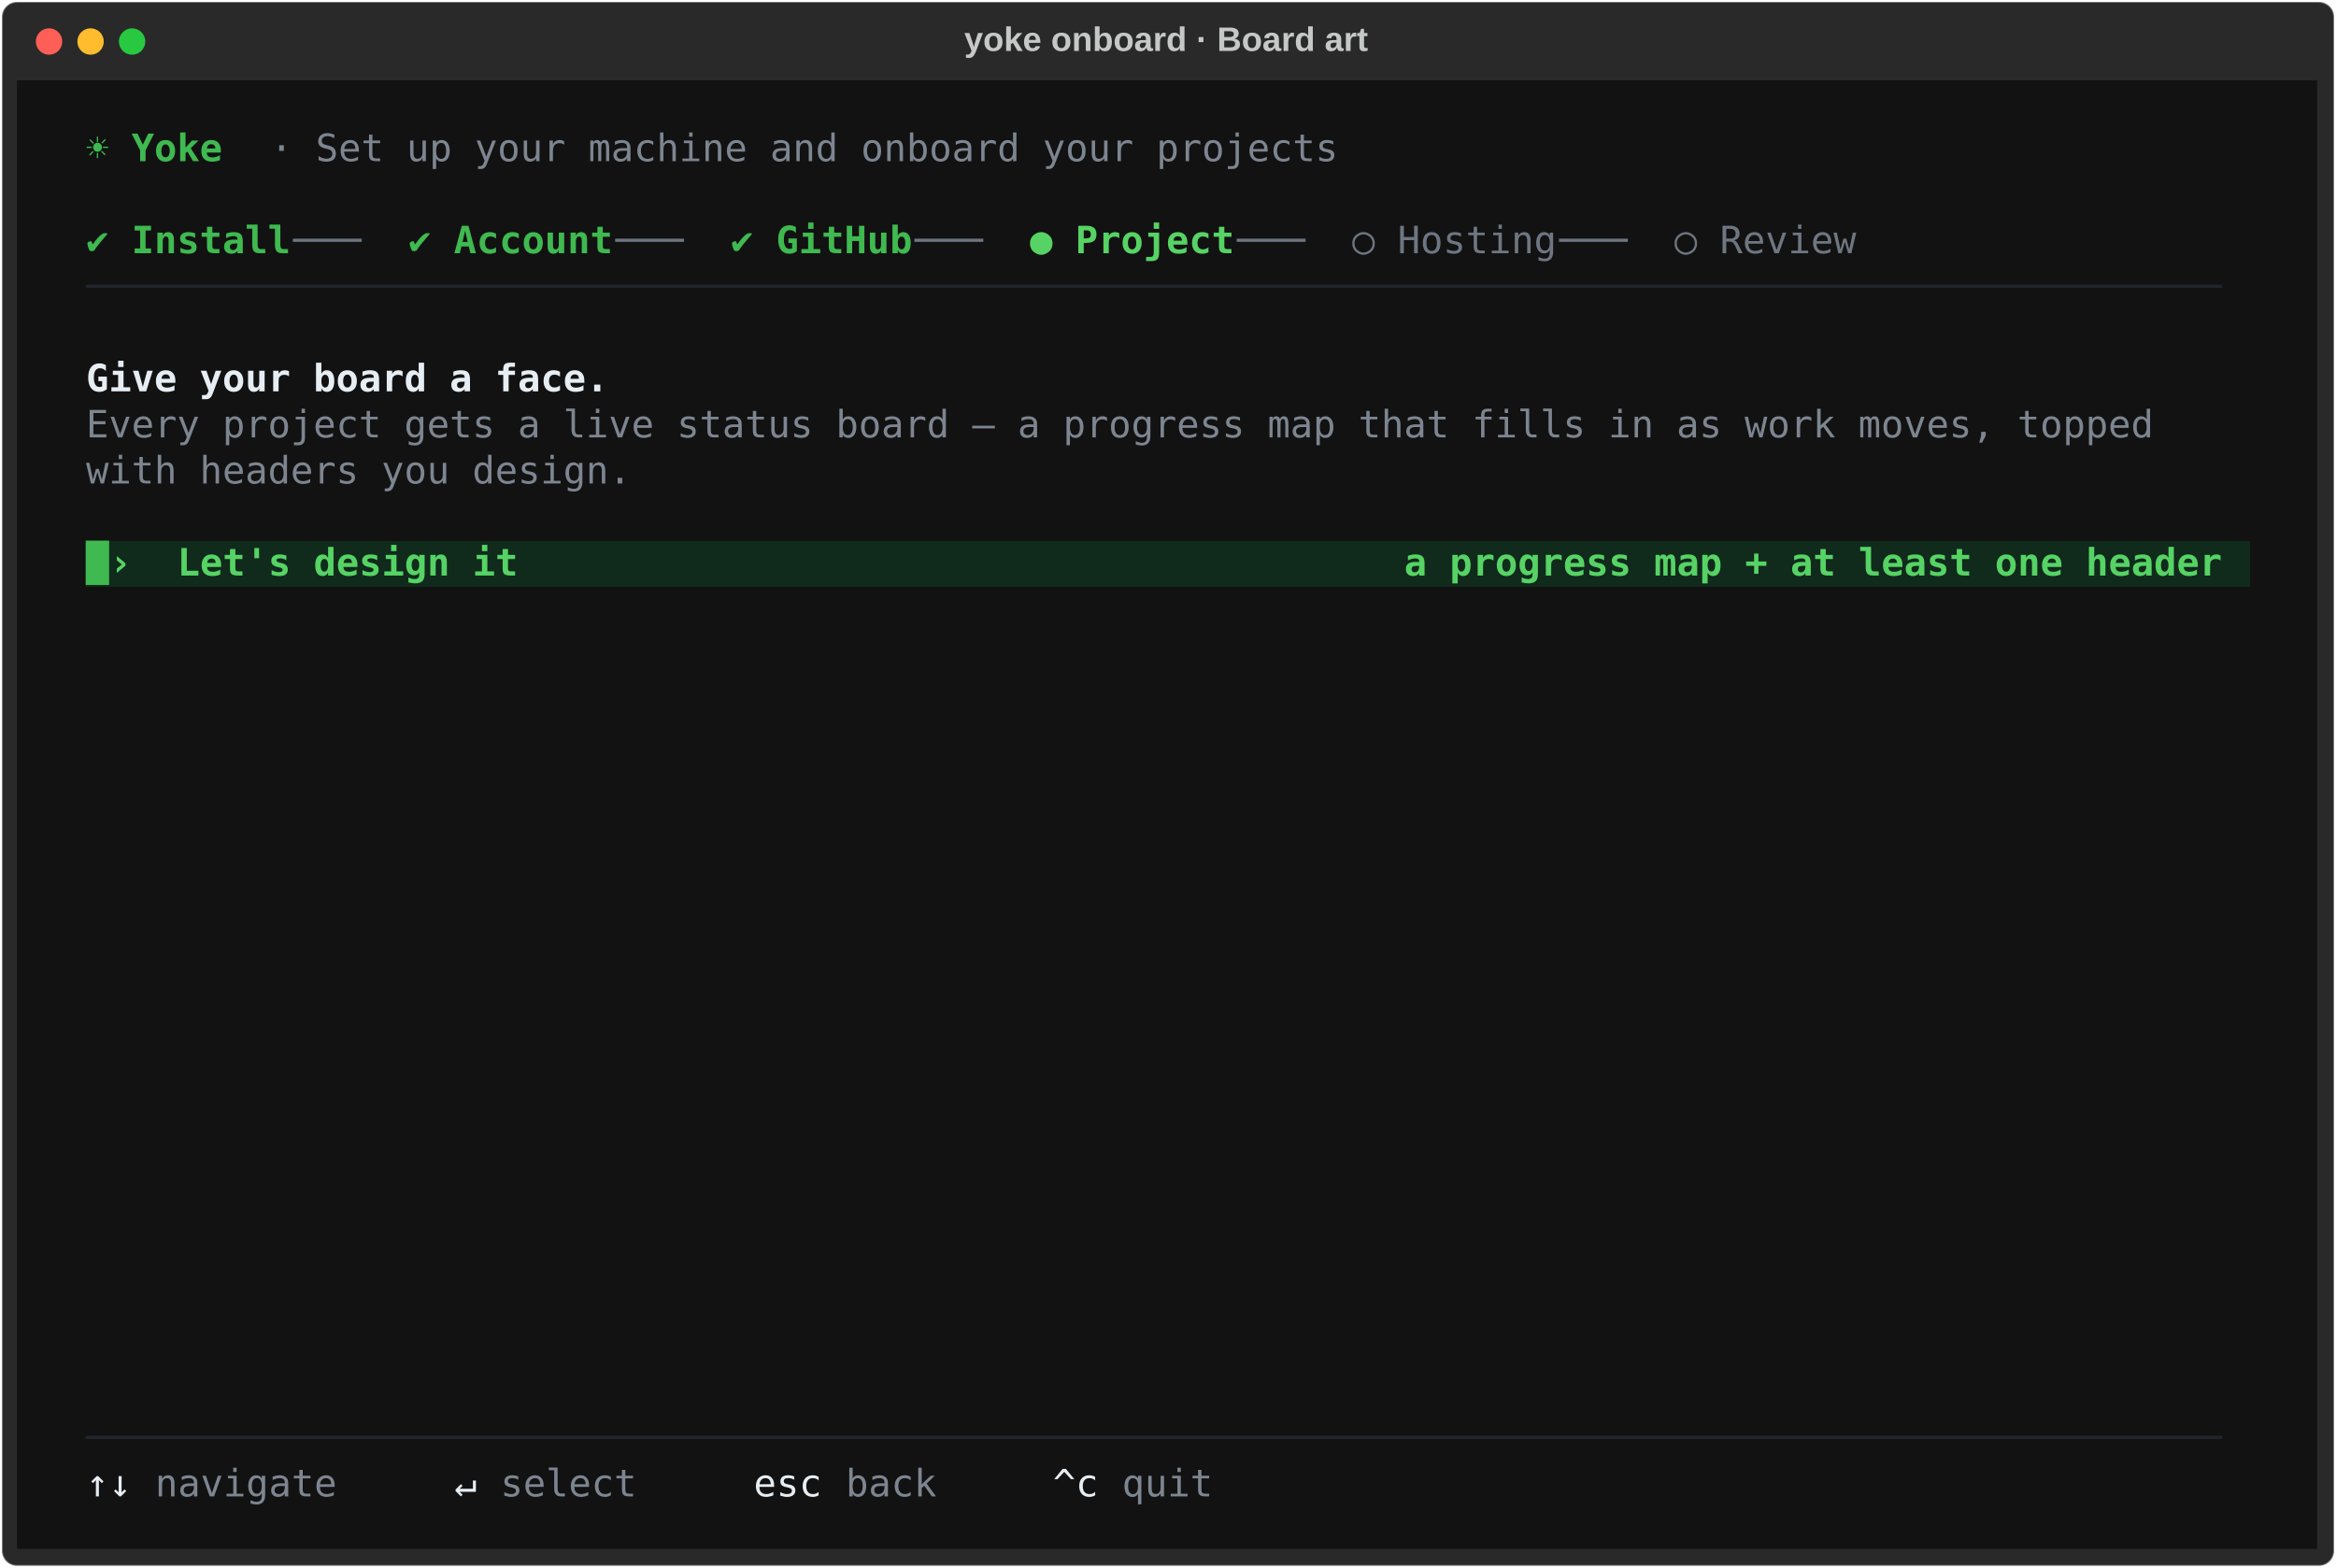
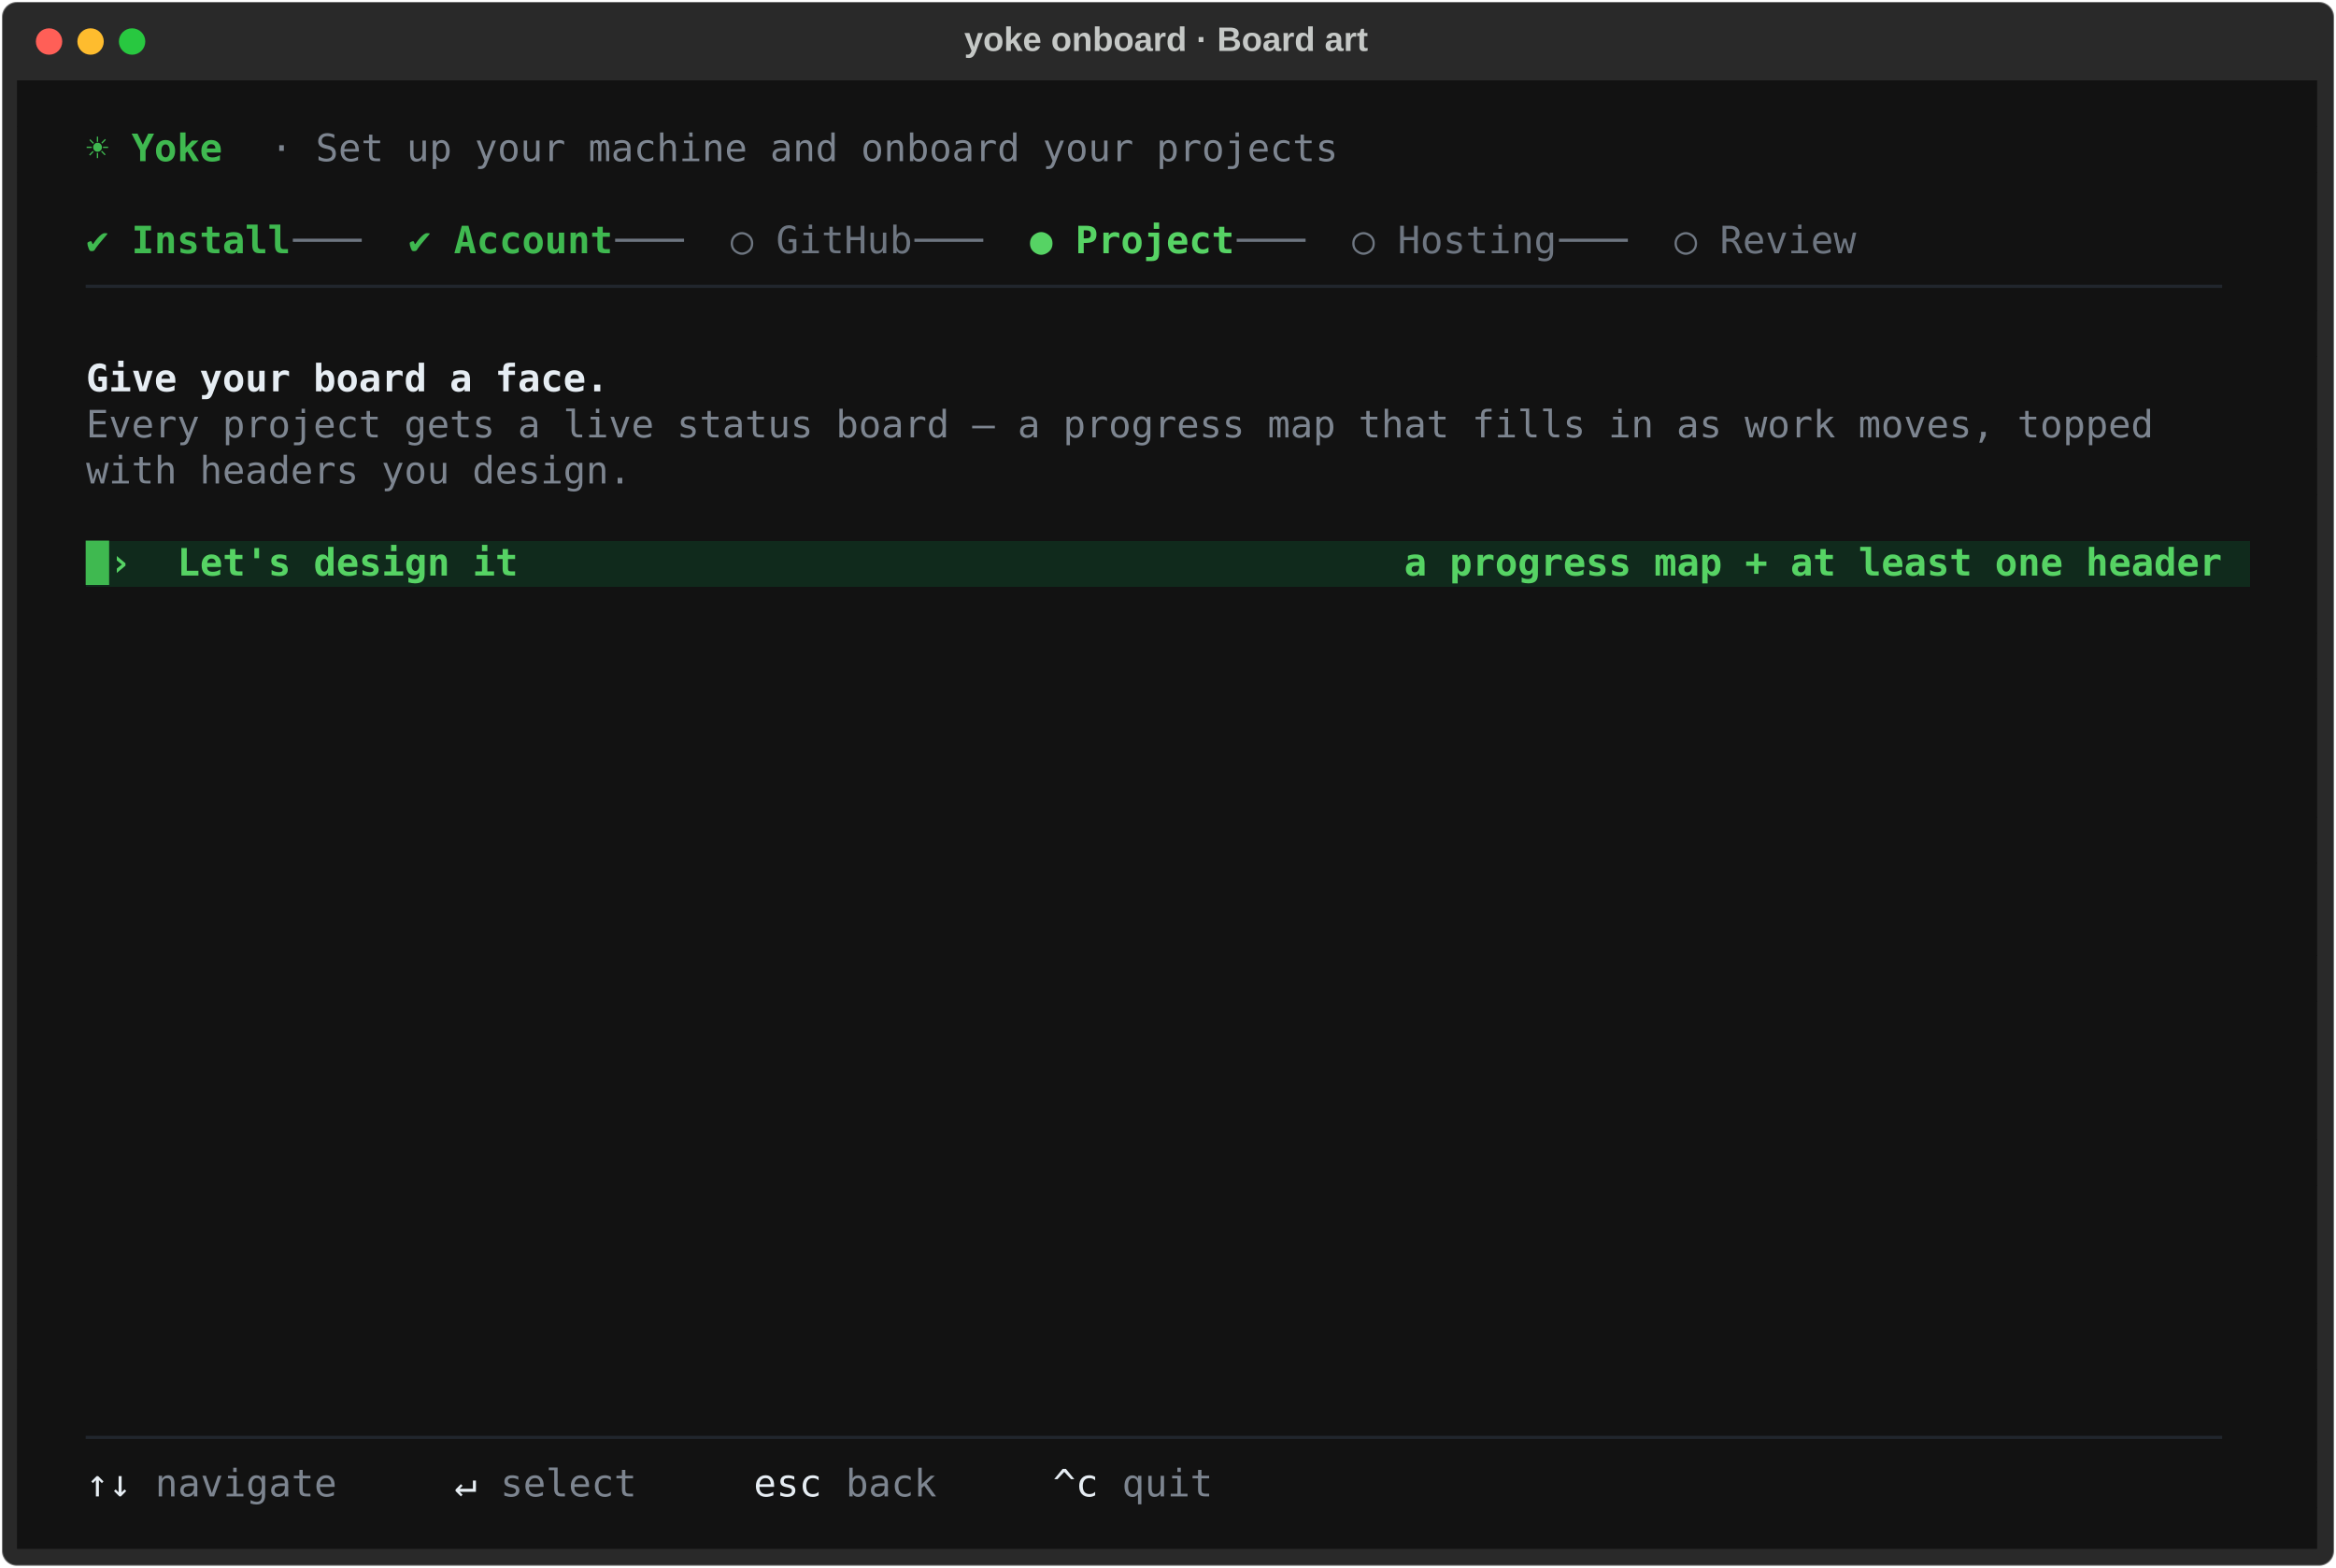
<svg xmlns="http://www.w3.org/2000/svg" class="rich-terminal" viewBox="0 0 1238 830.8">
  <style>

    @font-face {
        font-family: "Fira Code";
        src: local("FiraCode-Regular"),
                url("https://cdnjs.cloudflare.com/ajax/libs/firacode/{{VERSION}}/woff2/FiraCode-Regular.woff2") format("woff2"),
                url("https://cdnjs.cloudflare.com/ajax/libs/firacode/{{VERSION}}/woff/FiraCode-Regular.woff") format("woff");
        font-style: normal;
        font-weight: 400;
    }
    @font-face {
        font-family: "Fira Code";
        src: local("FiraCode-Bold"),
                url("https://cdnjs.cloudflare.com/ajax/libs/firacode/{{VERSION}}/woff2/FiraCode-Bold.woff2") format("woff2"),
                url("https://cdnjs.cloudflare.com/ajax/libs/firacode/{{VERSION}}/woff/FiraCode-Bold.woff") format("woff");
        font-style: bold;
        font-weight: 700;
    }

    .terminal-YOKE-matrix {
        font-family: Fira Code, monospace;
        font-size: 20px;
        line-height: 24.4px;
        font-variant-east-asian: full-width;
    }

    .terminal-YOKE-title {
        font-size: 18px;
        font-weight: bold;
        font-family: arial;
    }

.terminal-YOKE-r2 { fill: #3fb950;font-weight: bold }
.terminal-YOKE-r3 { fill: #e6edf3 }
.terminal-YOKE-r4 { fill: #7d8590 }
.terminal-YOKE-r5 { fill: #6e7681 }
.terminal-YOKE-r6 { fill: #56d364;font-weight: bold }
.terminal-YOKE-r7 { fill: #21262d }
.terminal-YOKE-r8 { fill: #e6edf3;font-weight: bold }
.terminal-YOKE-r9 { fill: #3fb950 }
    </style>
  <defs>
    <clipPath id="terminal-YOKE-clip-terminal">
      <rect x="0" y="0" width="1219.0" height="779.8" />
    </clipPath>
    <clipPath id="terminal-YOKE-line-0">
      <rect x="0" y="1.5" width="1220" height="24.65" />
    </clipPath>
    <clipPath id="terminal-YOKE-line-1">
      <rect x="0" y="25.9" width="1220" height="24.65" />
    </clipPath>
    <clipPath id="terminal-YOKE-line-2">
      <rect x="0" y="50.3" width="1220" height="24.65" />
    </clipPath>
    <clipPath id="terminal-YOKE-line-3">
      <rect x="0" y="74.7" width="1220" height="24.65" />
    </clipPath>
    <clipPath id="terminal-YOKE-line-4">
      <rect x="0" y="99.1" width="1220" height="24.65" />
    </clipPath>
    <clipPath id="terminal-YOKE-line-5">
      <rect x="0" y="123.5" width="1220" height="24.65" />
    </clipPath>
    <clipPath id="terminal-YOKE-line-6">
      <rect x="0" y="147.9" width="1220" height="24.65" />
    </clipPath>
    <clipPath id="terminal-YOKE-line-7">
      <rect x="0" y="172.3" width="1220" height="24.65" />
    </clipPath>
    <clipPath id="terminal-YOKE-line-8">
      <rect x="0" y="196.7" width="1220" height="24.65" />
    </clipPath>
    <clipPath id="terminal-YOKE-line-9">
      <rect x="0" y="221.1" width="1220" height="24.65" />
    </clipPath>
    <clipPath id="terminal-YOKE-line-10">
      <rect x="0" y="245.5" width="1220" height="24.65" />
    </clipPath>
    <clipPath id="terminal-YOKE-line-11">
      <rect x="0" y="269.9" width="1220" height="24.65" />
    </clipPath>
    <clipPath id="terminal-YOKE-line-12">
      <rect x="0" y="294.3" width="1220" height="24.65" />
    </clipPath>
    <clipPath id="terminal-YOKE-line-13">
      <rect x="0" y="318.7" width="1220" height="24.65" />
    </clipPath>
    <clipPath id="terminal-YOKE-line-14">
      <rect x="0" y="343.1" width="1220" height="24.65" />
    </clipPath>
    <clipPath id="terminal-YOKE-line-15">
      <rect x="0" y="367.5" width="1220" height="24.65" />
    </clipPath>
    <clipPath id="terminal-YOKE-line-16">
      <rect x="0" y="391.9" width="1220" height="24.65" />
    </clipPath>
    <clipPath id="terminal-YOKE-line-17">
      <rect x="0" y="416.3" width="1220" height="24.65" />
    </clipPath>
    <clipPath id="terminal-YOKE-line-18">
      <rect x="0" y="440.7" width="1220" height="24.65" />
    </clipPath>
    <clipPath id="terminal-YOKE-line-19">
      <rect x="0" y="465.1" width="1220" height="24.65" />
    </clipPath>
    <clipPath id="terminal-YOKE-line-20">
      <rect x="0" y="489.5" width="1220" height="24.65" />
    </clipPath>
    <clipPath id="terminal-YOKE-line-21">
      <rect x="0" y="513.9" width="1220" height="24.65" />
    </clipPath>
    <clipPath id="terminal-YOKE-line-22">
      <rect x="0" y="538.3" width="1220" height="24.65" />
    </clipPath>
    <clipPath id="terminal-YOKE-line-23">
      <rect x="0" y="562.7" width="1220" height="24.65" />
    </clipPath>
    <clipPath id="terminal-YOKE-line-24">
      <rect x="0" y="587.1" width="1220" height="24.65" />
    </clipPath>
    <clipPath id="terminal-YOKE-line-25">
      <rect x="0" y="611.5" width="1220" height="24.65" />
    </clipPath>
    <clipPath id="terminal-YOKE-line-26">
      <rect x="0" y="635.9" width="1220" height="24.65" />
    </clipPath>
    <clipPath id="terminal-YOKE-line-27">
      <rect x="0" y="660.3" width="1220" height="24.65" />
    </clipPath>
    <clipPath id="terminal-YOKE-line-28">
      <rect x="0" y="684.7" width="1220" height="24.65" />
    </clipPath>
    <clipPath id="terminal-YOKE-line-29">
      <rect x="0" y="709.1" width="1220" height="24.65" />
    </clipPath>
    <clipPath id="terminal-YOKE-line-30">
      <rect x="0" y="733.5" width="1220" height="24.65" />
    </clipPath>
  </defs>
  <rect fill="#292929" stroke="rgba(255,255,255,0.35)" stroke-width="1" x="1" y="1" width="1236" height="828.8" rx="8" />
  <text class="terminal-YOKE-title" fill="#c5c8c6" text-anchor="middle" x="618" y="27">yoke onboard · Board art</text>
  <g transform="translate(26,22)">
    <circle cx="0" cy="0" r="7" fill="#ff5f57" />
    <circle cx="22" cy="0" r="7" fill="#febc2e" />
    <circle cx="44" cy="0" r="7" fill="#28c840" />
  </g>
  <g transform="translate(9, 41)" clip-path="url(#terminal-YOKE-clip-terminal)">
    <rect fill="#121212" x="0" y="1.5" width="1220" height="24.65" shape-rendering="crispEdges" />
    <rect fill="#121212" x="0" y="25.9" width="36.6" height="24.65" shape-rendering="crispEdges" />
    <rect fill="#121212" x="36.6" y="25.9" width="73.2" height="24.65" shape-rendering="crispEdges" />
    <rect fill="#121212" x="109.8" y="25.9" width="24.4" height="24.65" shape-rendering="crispEdges" />
    <rect fill="#121212" x="134.2" y="25.9" width="573.4" height="24.65" shape-rendering="crispEdges" />
    <rect fill="#121212" x="707.6" y="25.9" width="512.4" height="24.65" shape-rendering="crispEdges" />
    <rect fill="#121212" x="0" y="50.3" width="1220" height="24.65" shape-rendering="crispEdges" />
    <rect fill="#121212" x="0" y="74.7" width="36.6" height="24.65" shape-rendering="crispEdges" />
    <rect fill="#121212" x="36.6" y="74.7" width="109.8" height="24.65" shape-rendering="crispEdges" />
    <rect fill="#121212" x="146.4" y="74.7" width="61" height="24.65" shape-rendering="crispEdges" />
    <rect fill="#121212" x="207.4" y="74.7" width="109.8" height="24.65" shape-rendering="crispEdges" />
    <rect fill="#121212" x="317.2" y="74.7" width="61" height="24.65" shape-rendering="crispEdges" />
    <rect fill="#121212" x="378.2" y="74.7" width="97.6" height="24.65" shape-rendering="crispEdges" />
    <rect fill="#121212" x="475.8" y="74.7" width="61" height="24.65" shape-rendering="crispEdges" />
    <rect fill="#121212" x="536.8" y="74.7" width="109.8" height="24.65" shape-rendering="crispEdges" />
    <rect fill="#121212" x="646.6" y="74.7" width="61" height="24.65" shape-rendering="crispEdges" />
    <rect fill="#121212" x="707.6" y="74.7" width="109.8" height="24.65" shape-rendering="crispEdges" />
    <rect fill="#121212" x="817.4" y="74.7" width="61" height="24.65" shape-rendering="crispEdges" />
    <rect fill="#121212" x="878.4" y="74.7" width="97.6" height="24.65" shape-rendering="crispEdges" />
    <rect fill="#121212" x="976" y="74.7" width="244" height="24.65" shape-rendering="crispEdges" />
    <rect fill="#121212" x="0" y="99.1" width="36.6" height="24.65" shape-rendering="crispEdges" />
    <rect fill="#121212" x="36.6" y="99.1" width="1146.8" height="24.65" shape-rendering="crispEdges" />
    <rect fill="#121212" x="1183.4" y="99.1" width="36.6" height="24.65" shape-rendering="crispEdges" />
    <rect fill="#121212" x="0" y="123.5" width="1220" height="24.65" shape-rendering="crispEdges" />
    <rect fill="#121212" x="0" y="147.9" width="36.6" height="24.65" shape-rendering="crispEdges" />
    <rect fill="#121212" x="36.6" y="147.9" width="280.6" height="24.65" shape-rendering="crispEdges" />
    <rect fill="#121212" x="317.2" y="147.9" width="902.8" height="24.65" shape-rendering="crispEdges" />
    <rect fill="#121212" x="0" y="172.3" width="36.6" height="24.65" shape-rendering="crispEdges" />
    <rect fill="#121212" x="36.6" y="172.3" width="1110.2" height="24.65" shape-rendering="crispEdges" />
    <rect fill="#121212" x="1146.8" y="172.3" width="36.6" height="24.65" shape-rendering="crispEdges" />
    <rect fill="#121212" x="1183.4" y="172.3" width="36.6" height="24.65" shape-rendering="crispEdges" />
    <rect fill="#121212" x="0" y="196.7" width="36.6" height="24.65" shape-rendering="crispEdges" />
    <rect fill="#121212" x="36.6" y="196.7" width="292.8" height="24.65" shape-rendering="crispEdges" />
    <rect fill="#121212" x="329.4" y="196.7" width="854" height="24.65" shape-rendering="crispEdges" />
    <rect fill="#121212" x="1183.4" y="196.7" width="36.6" height="24.65" shape-rendering="crispEdges" />
    <rect fill="#121212" x="0" y="221.1" width="36.6" height="24.65" shape-rendering="crispEdges" />
    <rect fill="#121212" x="36.6" y="221.1" width="0" height="24.65" shape-rendering="crispEdges" />
    <rect fill="#121212" x="36.6" y="221.1" width="1183.4" height="24.65" shape-rendering="crispEdges" />
    <rect fill="#121212" x="0" y="245.5" width="36.6" height="24.65" shape-rendering="crispEdges" />
    <rect fill="#102a1c" x="36.6" y="245.5" width="12.2" height="24.65" shape-rendering="crispEdges" />
    <rect fill="#102a1c" x="48.8" y="245.5" width="1134.6" height="24.65" shape-rendering="crispEdges" />
    <rect fill="#121212" x="1183.4" y="245.5" width="36.6" height="24.65" shape-rendering="crispEdges" />
    <rect fill="#121212" x="0" y="269.9" width="36.6" height="24.65" shape-rendering="crispEdges" />
    <rect fill="#121212" x="36.6" y="269.9" width="1183.4" height="24.65" shape-rendering="crispEdges" />
    <rect fill="#121212" x="0" y="294.3" width="36.6" height="24.65" shape-rendering="crispEdges" />
    <rect fill="#121212" x="36.6" y="294.3" width="1183.4" height="24.65" shape-rendering="crispEdges" />
    <rect fill="#121212" x="0" y="318.7" width="36.6" height="24.65" shape-rendering="crispEdges" />
    <rect fill="#121212" x="36.6" y="318.7" width="1183.4" height="24.65" shape-rendering="crispEdges" />
    <rect fill="#121212" x="0" y="343.1" width="36.6" height="24.65" shape-rendering="crispEdges" />
    <rect fill="#121212" x="36.6" y="343.1" width="1183.4" height="24.65" shape-rendering="crispEdges" />
    <rect fill="#121212" x="0" y="367.5" width="36.6" height="24.65" shape-rendering="crispEdges" />
    <rect fill="#121212" x="36.6" y="367.5" width="1183.4" height="24.65" shape-rendering="crispEdges" />
    <rect fill="#121212" x="0" y="391.9" width="36.6" height="24.65" shape-rendering="crispEdges" />
    <rect fill="#121212" x="36.6" y="391.9" width="1183.4" height="24.65" shape-rendering="crispEdges" />
    <rect fill="#121212" x="0" y="416.3" width="36.6" height="24.65" shape-rendering="crispEdges" />
    <rect fill="#121212" x="36.6" y="416.3" width="1183.4" height="24.65" shape-rendering="crispEdges" />
    <rect fill="#121212" x="0" y="440.7" width="36.6" height="24.65" shape-rendering="crispEdges" />
    <rect fill="#121212" x="36.6" y="440.7" width="1183.4" height="24.65" shape-rendering="crispEdges" />
    <rect fill="#121212" x="0" y="465.1" width="36.6" height="24.65" shape-rendering="crispEdges" />
    <rect fill="#121212" x="36.6" y="465.1" width="1183.4" height="24.65" shape-rendering="crispEdges" />
    <rect fill="#121212" x="0" y="489.5" width="36.6" height="24.65" shape-rendering="crispEdges" />
    <rect fill="#121212" x="36.6" y="489.5" width="1183.4" height="24.65" shape-rendering="crispEdges" />
    <rect fill="#121212" x="0" y="513.9" width="36.6" height="24.65" shape-rendering="crispEdges" />
    <rect fill="#121212" x="36.6" y="513.9" width="1183.4" height="24.65" shape-rendering="crispEdges" />
    <rect fill="#121212" x="0" y="538.3" width="36.6" height="24.65" shape-rendering="crispEdges" />
    <rect fill="#121212" x="36.6" y="538.3" width="1183.4" height="24.65" shape-rendering="crispEdges" />
    <rect fill="#121212" x="0" y="562.7" width="36.6" height="24.65" shape-rendering="crispEdges" />
    <rect fill="#121212" x="36.6" y="562.7" width="1183.4" height="24.65" shape-rendering="crispEdges" />
    <rect fill="#121212" x="0" y="587.1" width="36.6" height="24.65" shape-rendering="crispEdges" />
    <rect fill="#121212" x="36.6" y="587.1" width="1183.4" height="24.65" shape-rendering="crispEdges" />
    <rect fill="#121212" x="0" y="611.5" width="36.6" height="24.65" shape-rendering="crispEdges" />
    <rect fill="#121212" x="36.6" y="611.5" width="1183.4" height="24.65" shape-rendering="crispEdges" />
    <rect fill="#121212" x="0" y="635.9" width="36.6" height="24.65" shape-rendering="crispEdges" />
    <rect fill="#121212" x="36.6" y="635.9" width="1183.4" height="24.65" shape-rendering="crispEdges" />
    <rect fill="#121212" x="0" y="660.3" width="36.6" height="24.65" shape-rendering="crispEdges" />
    <rect fill="#121212" x="36.6" y="660.3" width="1183.4" height="24.65" shape-rendering="crispEdges" />
    <rect fill="#121212" x="0" y="684.7" width="36.6" height="24.65" shape-rendering="crispEdges" />
    <rect fill="#121212" x="36.6" y="684.7" width="1183.4" height="24.65" shape-rendering="crispEdges" />
    <rect fill="#121212" x="0" y="709.1" width="36.6" height="24.65" shape-rendering="crispEdges" />
    <rect fill="#121212" x="36.6" y="709.1" width="1146.8" height="24.65" shape-rendering="crispEdges" />
    <rect fill="#121212" x="1183.4" y="709.1" width="36.6" height="24.65" shape-rendering="crispEdges" />
    <rect fill="#121212" x="0" y="733.5" width="36.6" height="24.65" shape-rendering="crispEdges" />
    <rect fill="#121212" x="36.6" y="733.5" width="24.4" height="24.65" shape-rendering="crispEdges" />
    <rect fill="#121212" x="61" y="733.5" width="12.2" height="24.65" shape-rendering="crispEdges" />
    <rect fill="#121212" x="73.2" y="733.5" width="97.6" height="24.65" shape-rendering="crispEdges" />
    <rect fill="#121212" x="170.8" y="733.5" width="61" height="24.65" shape-rendering="crispEdges" />
    <rect fill="#121212" x="231.8" y="733.5" width="12.2" height="24.65" shape-rendering="crispEdges" />
    <rect fill="#121212" x="244" y="733.5" width="12.2" height="24.65" shape-rendering="crispEdges" />
    <rect fill="#121212" x="256.2" y="733.5" width="73.2" height="24.65" shape-rendering="crispEdges" />
    <rect fill="#121212" x="329.4" y="733.5" width="61" height="24.65" shape-rendering="crispEdges" />
    <rect fill="#121212" x="390.4" y="733.5" width="36.6" height="24.65" shape-rendering="crispEdges" />
    <rect fill="#121212" x="427" y="733.5" width="12.2" height="24.65" shape-rendering="crispEdges" />
    <rect fill="#121212" x="439.2" y="733.5" width="48.8" height="24.65" shape-rendering="crispEdges" />
    <rect fill="#121212" x="488" y="733.5" width="61" height="24.65" shape-rendering="crispEdges" />
    <rect fill="#121212" x="549" y="733.5" width="24.4" height="24.65" shape-rendering="crispEdges" />
    <rect fill="#121212" x="573.4" y="733.5" width="12.2" height="24.65" shape-rendering="crispEdges" />
    <rect fill="#121212" x="585.6" y="733.5" width="48.8" height="24.65" shape-rendering="crispEdges" />
    <rect fill="#121212" x="634.4" y="733.5" width="585.6" height="24.65" shape-rendering="crispEdges" />
    <rect fill="#121212" x="0" y="757.9" width="1220" height="24.65" shape-rendering="crispEdges" />
    <g class="terminal-YOKE-matrix">
      <text class="terminal-YOKE-r2" x="36.6" y="44.4" textLength="73.2" clip-path="url(#terminal-YOKE-line-1)">☀ Yoke</text>
      <text class="terminal-YOKE-r4" x="134.2" y="44.4" textLength="573.4" clip-path="url(#terminal-YOKE-line-1)">· Set up your machine and onboard your projects</text>
      <text class="terminal-YOKE-r2" x="36.6" y="93.2" textLength="109.8" clip-path="url(#terminal-YOKE-line-3)">✔ Install</text>
      <text class="terminal-YOKE-r5" x="146.4" y="93.2" textLength="61" clip-path="url(#terminal-YOKE-line-3)"> ─── </text>
      <text class="terminal-YOKE-r2" x="207.4" y="93.2" textLength="109.8" clip-path="url(#terminal-YOKE-line-3)">✔ Account</text>
      <text class="terminal-YOKE-r5" x="317.2" y="93.2" textLength="61" clip-path="url(#terminal-YOKE-line-3)"> ─── </text>
-       <text class="terminal-YOKE-r2" x="378.2" y="93.2" textLength="97.6" clip-path="url(#terminal-YOKE-line-3)">✔ GitHub</text>
+       <text class="terminal-YOKE-r5" x="378.2" y="93.2" textLength="97.6" clip-path="url(#terminal-YOKE-line-3)">○ GitHub</text>
      <text class="terminal-YOKE-r5" x="475.8" y="93.2" textLength="61" clip-path="url(#terminal-YOKE-line-3)"> ─── </text>
      <text class="terminal-YOKE-r6" x="536.8" y="93.2" textLength="109.8" clip-path="url(#terminal-YOKE-line-3)">● Project</text>
      <text class="terminal-YOKE-r5" x="646.6" y="93.2" textLength="61" clip-path="url(#terminal-YOKE-line-3)"> ─── </text>
      <text class="terminal-YOKE-r5" x="707.6" y="93.2" textLength="109.8" clip-path="url(#terminal-YOKE-line-3)">○ Hosting</text>
      <text class="terminal-YOKE-r5" x="817.4" y="93.2" textLength="61" clip-path="url(#terminal-YOKE-line-3)"> ─── </text>
      <text class="terminal-YOKE-r5" x="878.4" y="93.2" textLength="97.6" clip-path="url(#terminal-YOKE-line-3)">○ Review</text>
      <text class="terminal-YOKE-r7" x="36.6" y="117.6" textLength="1146.8" clip-path="url(#terminal-YOKE-line-4)">──────────────────────────────────────────────────────────────────────────────────────────────</text>
      <text class="terminal-YOKE-r8" x="36.6" y="166.4" textLength="280.6" clip-path="url(#terminal-YOKE-line-6)">Give your board a face.</text>
      <text class="terminal-YOKE-r4" x="36.6" y="190.8" textLength="1110.2" clip-path="url(#terminal-YOKE-line-7)">Every project gets a live status board — a progress map that fills in as work moves, topped</text>
      <text class="terminal-YOKE-r4" x="36.6" y="215.2" textLength="292.8" clip-path="url(#terminal-YOKE-line-8)">with headers you design.</text>
      <text class="terminal-YOKE-r9" x="36.6" y="264" textLength="12.2" clip-path="url(#terminal-YOKE-line-10)">█</text>
      <text class="terminal-YOKE-r6" x="48.8" y="264" textLength="1134.6" clip-path="url(#terminal-YOKE-line-10)">›  Let's design it                                       a progress map + at least one header</text>
      <text class="terminal-YOKE-r7" x="36.6" y="727.6" textLength="1146.8" clip-path="url(#terminal-YOKE-line-29)">──────────────────────────────────────────────────────────────────────────────────────────────</text>
      <text class="terminal-YOKE-r3" x="36.6" y="752" textLength="24.4" clip-path="url(#terminal-YOKE-line-30)">↑↓</text>
      <text class="terminal-YOKE-r4" x="73.2" y="752" textLength="97.6" clip-path="url(#terminal-YOKE-line-30)">navigate</text>
      <text class="terminal-YOKE-r3" x="231.8" y="752" textLength="12.2" clip-path="url(#terminal-YOKE-line-30)">↵</text>
      <text class="terminal-YOKE-r4" x="256.2" y="752" textLength="73.2" clip-path="url(#terminal-YOKE-line-30)">select</text>
      <text class="terminal-YOKE-r3" x="390.4" y="752" textLength="36.6" clip-path="url(#terminal-YOKE-line-30)">esc</text>
      <text class="terminal-YOKE-r4" x="439.2" y="752" textLength="48.8" clip-path="url(#terminal-YOKE-line-30)">back</text>
      <text class="terminal-YOKE-r3" x="549" y="752" textLength="24.4" clip-path="url(#terminal-YOKE-line-30)">^c</text>
      <text class="terminal-YOKE-r4" x="585.6" y="752" textLength="48.8" clip-path="url(#terminal-YOKE-line-30)">quit</text>
    </g>
  </g>
</svg>
